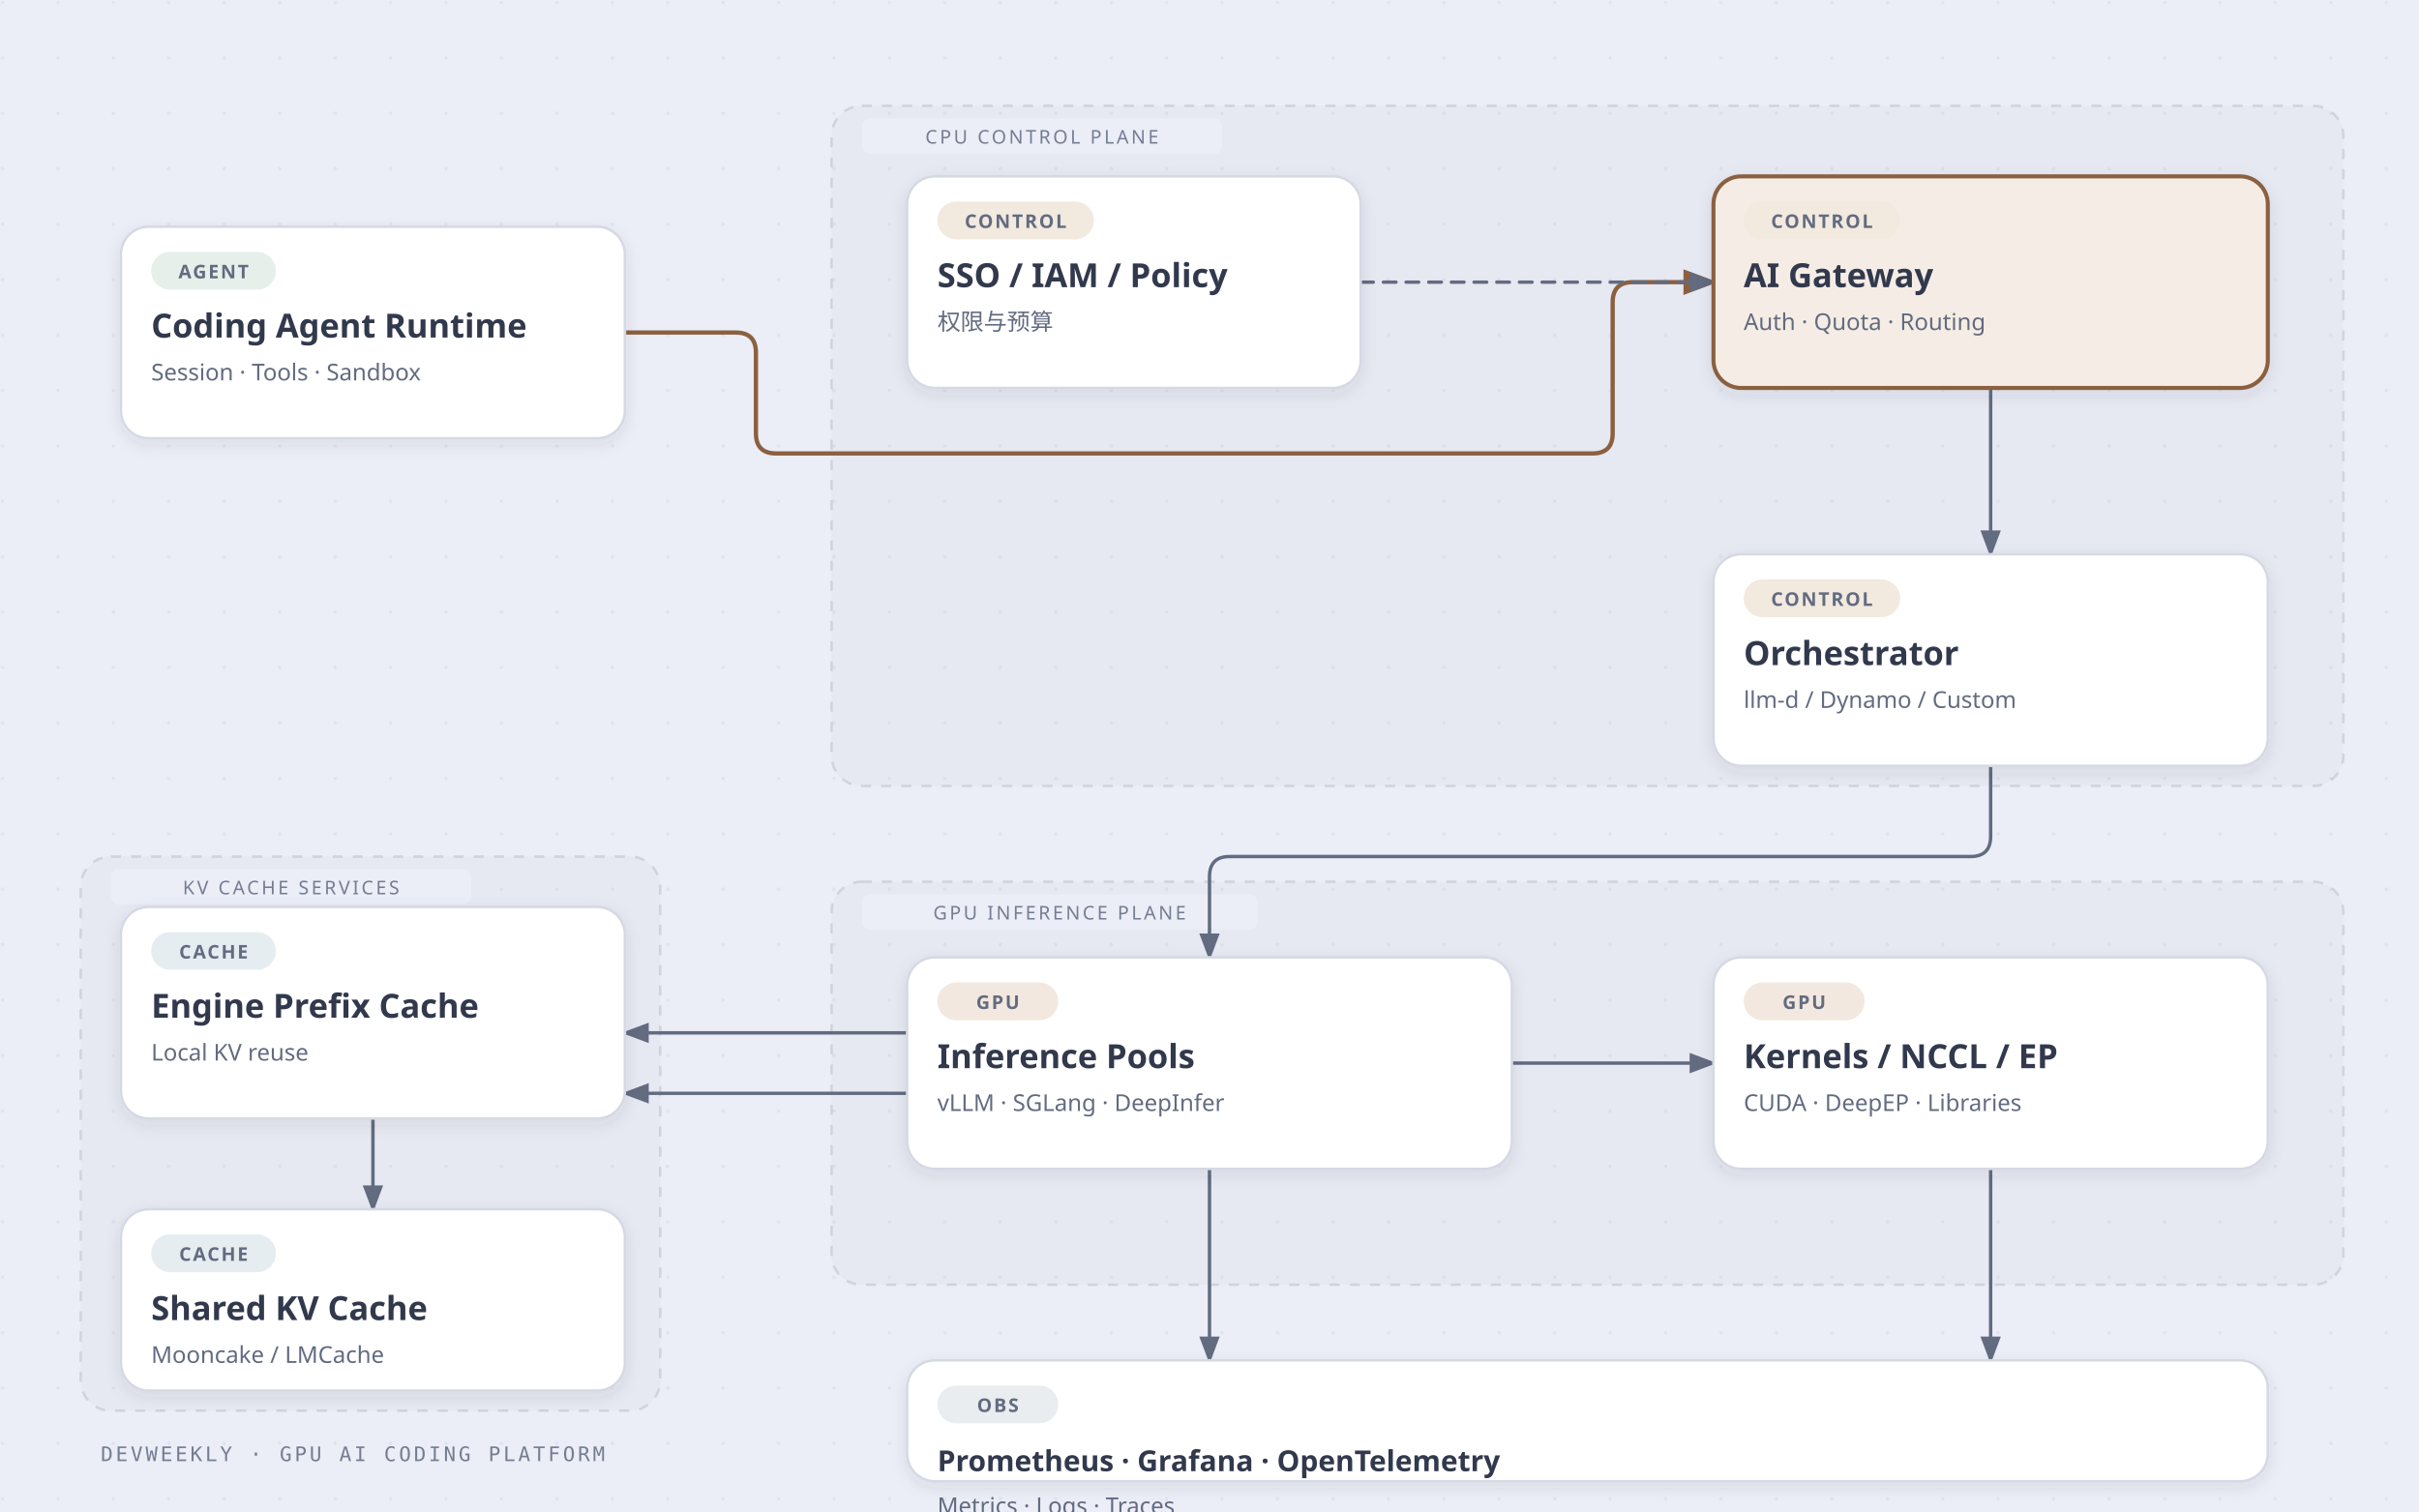
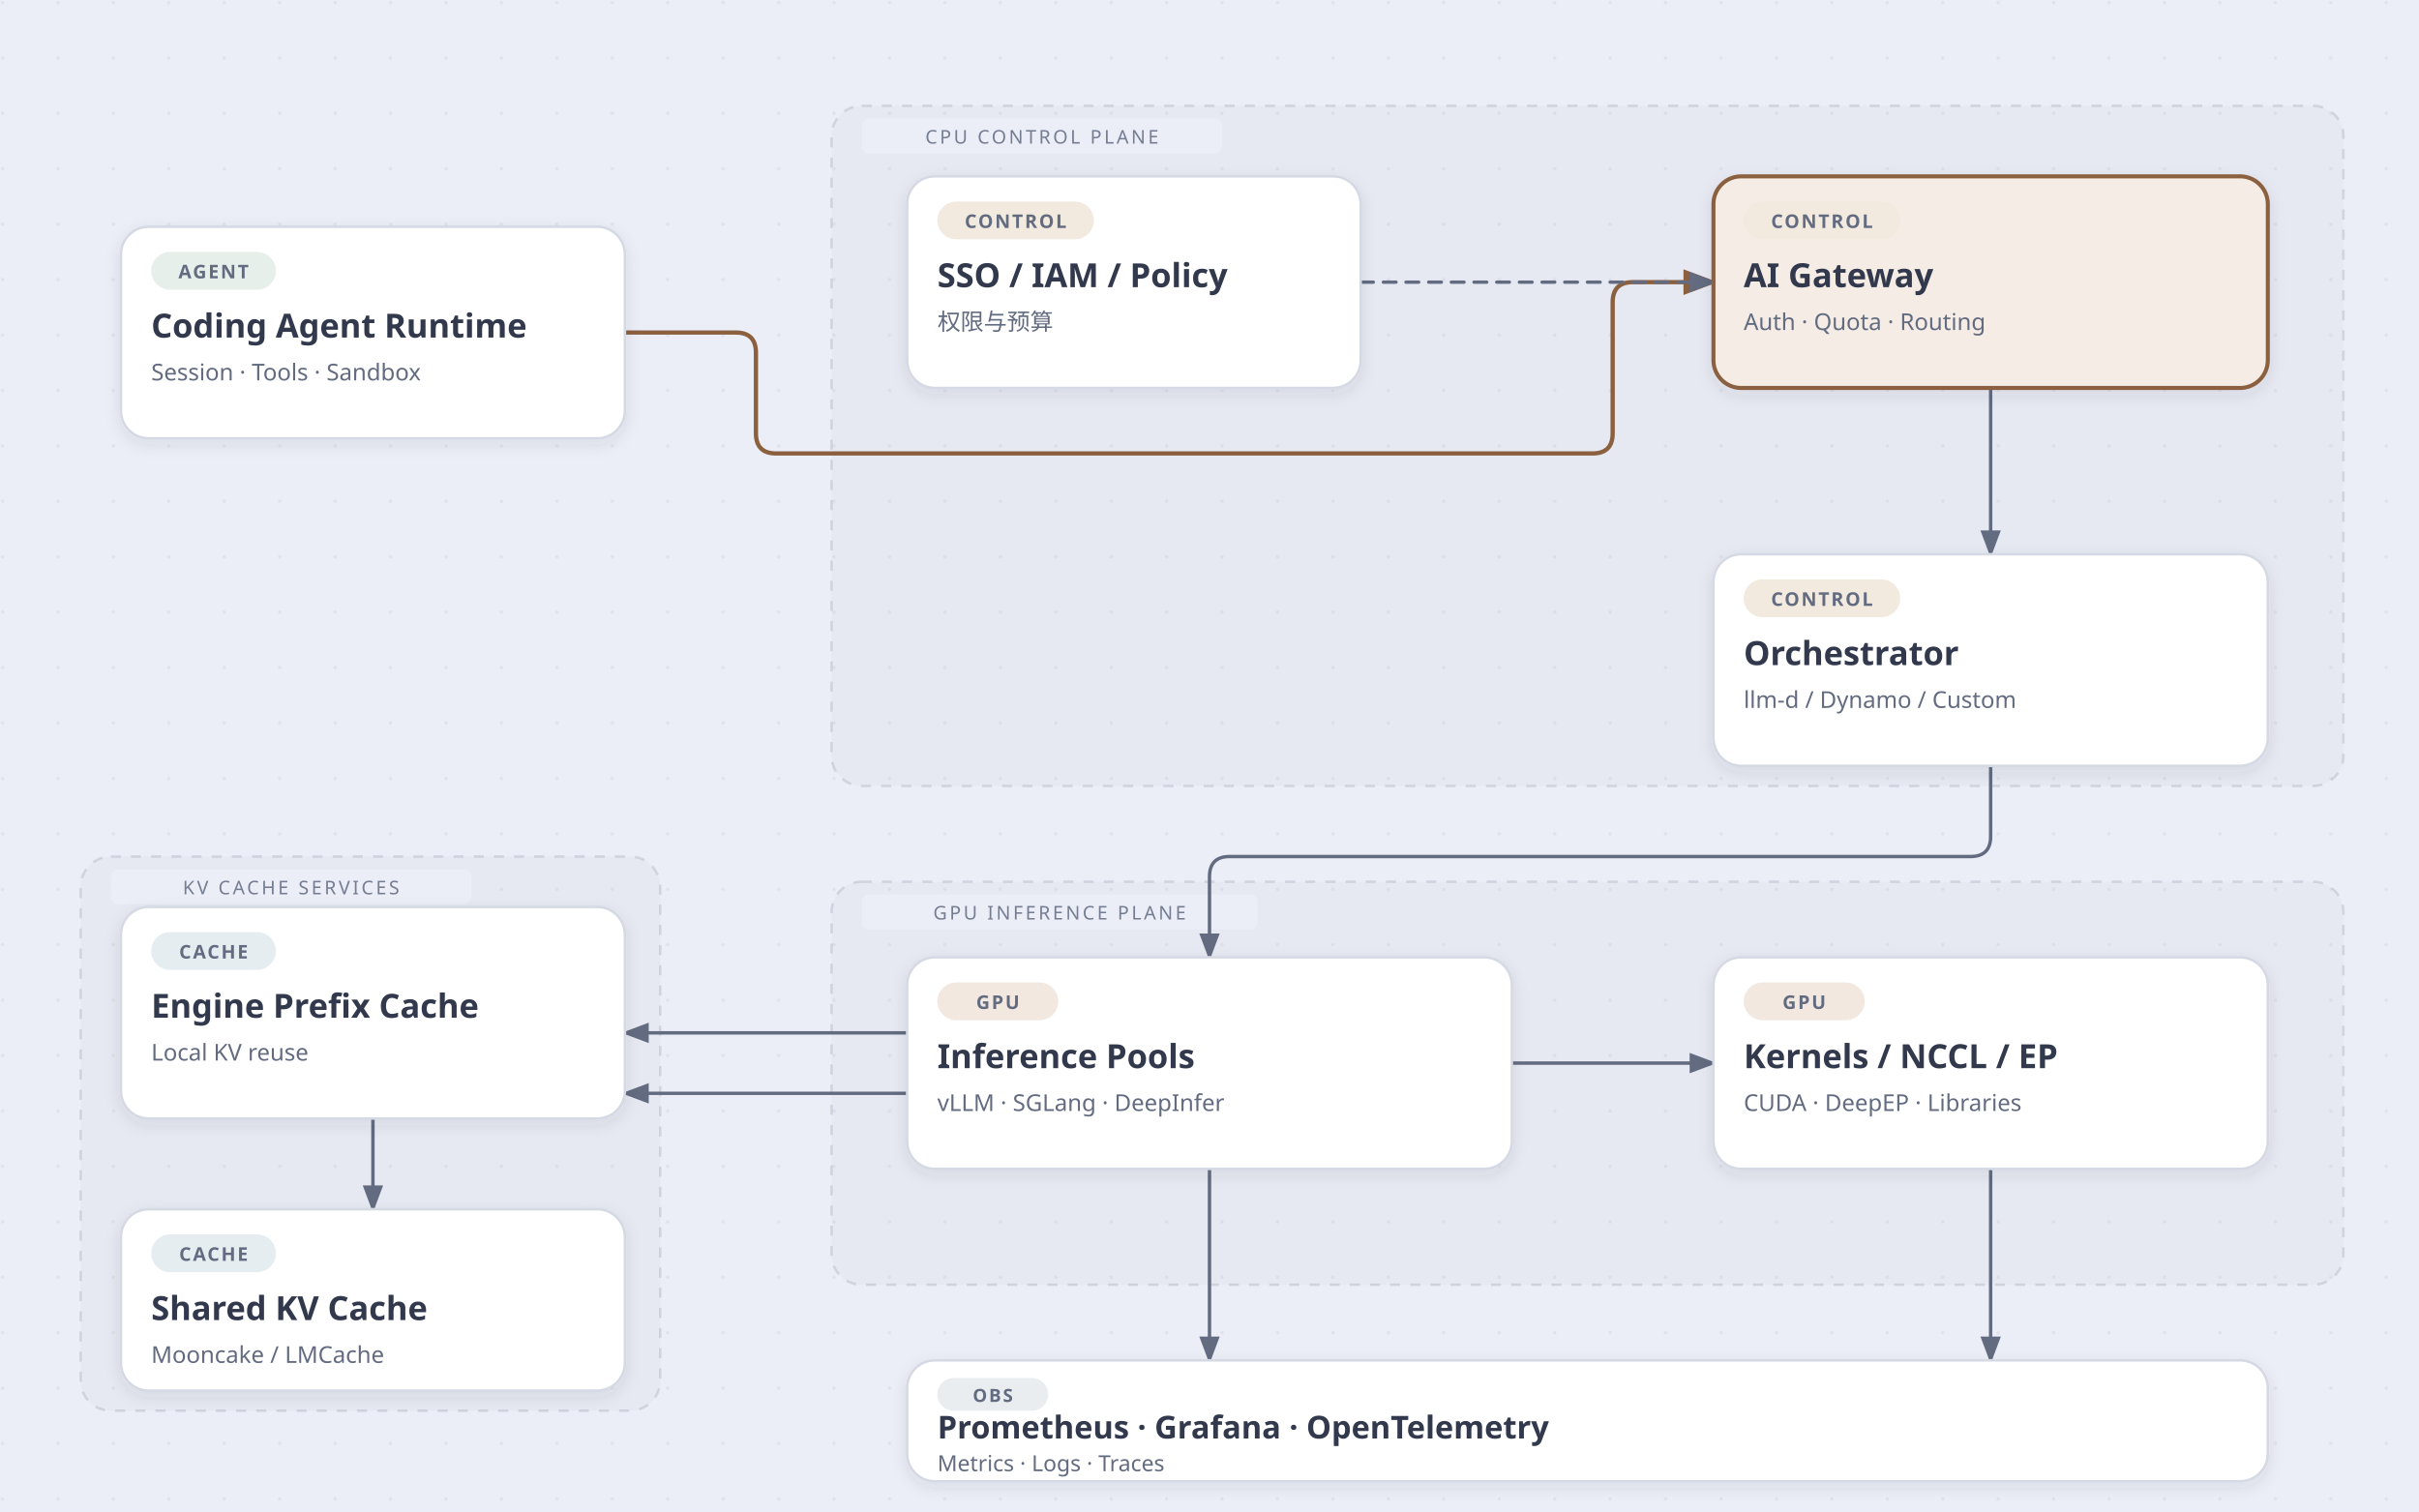
<svg xmlns="http://www.w3.org/2000/svg" width="960" height="600" viewBox="0 0 960 600" role="img" aria-labelledby="04-recommended-platform-architecture-title 04-recommended-platform-architecture-desc">
  <defs>
    <filter id="shadow" x="-12%" y="-12%" width="124%" height="140%" color-interpolation-filters="sRGB">
      <feDropShadow dx="0" dy="2" stdDeviation="3" flood-color="#32394D" flood-opacity=".09" />
    </filter>
    <marker id="arrow" markerWidth="8" markerHeight="6" refX="7" refY="3" orient="auto">
      <path d="M0 0 L8 3 L0 6 Z" fill="#626B80" />
    </marker>
    <marker id="arrow-accent" markerWidth="8" markerHeight="6" refX="7" refY="3" orient="auto">
      <path d="M0 0 L8 3 L0 6 Z" fill="#8B603F" />
    </marker>
  </defs>
  <rect width="960" height="600" fill="#EBEDF7" />
  <g opacity=".45" fill="#32394D">
    <pattern id="dots" width="22" height="22" patternUnits="userSpaceOnUse">
      <circle cx="1" cy="1" r=".7" opacity=".13" />
    </pattern>
    <rect width="960" height="600" fill="url(#dots)" />
  </g>
  <g>
    <rect x="330" y="42" width="600" height="270" rx="12" fill="#32394D" fill-opacity=".025" stroke="#32394D" stroke-opacity=".13" stroke-dasharray="4 4" />
    <rect x="342" y="47" width="143" height="14" rx="3" fill="#EBEDF7" />
    <text x="413.5" y="57" text-anchor="middle" font-family="Geist, 'Noto Sans TC', sans-serif" font-size="7.5" letter-spacing="1" fill="#747D91">CPU CONTROL PLANE</text>
  </g>
  <g>
    <rect x="330" y="350" width="600" height="160" rx="12" fill="#32394D" fill-opacity=".025" stroke="#32394D" stroke-opacity=".13" stroke-dasharray="4 4" />
    <rect x="342" y="355" width="157" height="14" rx="3" fill="#EBEDF7" />
    <text x="420.5" y="365" text-anchor="middle" font-family="Geist, 'Noto Sans TC', sans-serif" font-size="7.5" letter-spacing="1" fill="#747D91">GPU INFERENCE PLANE</text>
  </g>
  <g>
    <rect x="32" y="340" width="230" height="220" rx="12" fill="#32394D" fill-opacity=".025" stroke="#32394D" stroke-opacity=".13" stroke-dasharray="4 4" />
    <rect x="44" y="345" width="143" height="14" rx="3" fill="#EBEDF7" />
    <text x="115.5" y="355" text-anchor="middle" font-family="Geist, 'Noto Sans TC', sans-serif" font-size="7.5" letter-spacing="1" fill="#747D91">KV CACHE SERVICES</text>
  </g>
  <g>
    <path d="M 248 132 L 292 132 Q 300 132 300 140 L 300 172 Q 300 180 308 180 L 632 180 Q 640 180 640 172 L 640 120 Q 640 112 648 112 L 680 112" fill="none" stroke="#8B603F" stroke-width="1.7" marker-end="url(#arrow-accent)" stroke-linecap="round" stroke-linejoin="round" />
    <path d="M 540 112 L 680 112" fill="none" stroke="#626B80" stroke-width="1.35" stroke-dasharray="5 4" marker-end="url(#arrow)" stroke-linecap="round" stroke-linejoin="round" />
    <path d="M 790 154 L 790 220" fill="none" stroke="#626B80" stroke-width="1.35" marker-end="url(#arrow)" stroke-linecap="round" stroke-linejoin="round" />
    <path d="M 790 304 L 790 332 Q 790 340 782 340 L 488 340 Q 480 340 480 348 L 480 380" fill="none" stroke="#626B80" stroke-width="1.35" marker-end="url(#arrow)" stroke-linecap="round" stroke-linejoin="round" />
    <path d="M 600 422 L 680 422" fill="none" stroke="#626B80" stroke-width="1.35" marker-end="url(#arrow)" stroke-linecap="round" stroke-linejoin="round" />
    <path d="M 360 410 L 248 410" fill="none" stroke="#626B80" stroke-width="1.35" marker-end="url(#arrow)" stroke-linecap="round" stroke-linejoin="round" />
    <path d="M 360 434 L 248 434" fill="none" stroke="#626B80" stroke-width="1.35" marker-end="url(#arrow)" stroke-linecap="round" stroke-linejoin="round" />
    <path d="M 148 444 L 148 480" fill="none" stroke="#626B80" stroke-width="1.35" marker-end="url(#arrow)" stroke-linecap="round" stroke-linejoin="round" />
    <path d="M 480 464 L 480 540" fill="none" stroke="#626B80" stroke-width="1.35" marker-end="url(#arrow)" stroke-linecap="round" stroke-linejoin="round" />
    <path d="M 790 464 L 790 540" fill="none" stroke="#626B80" stroke-width="1.35" marker-end="url(#arrow)" stroke-linecap="round" stroke-linejoin="round" />
  </g>
  <g>
    <g id="agent">
      <rect x="48" y="90" width="200" height="84" rx="11" fill="#FFFFFF" stroke="#D5D9E4" stroke-width="1" filter="url(#shadow)" />
      <rect x="60" y="100" width="49.5" height="15" rx="7.5" fill="#E6EFE9" />
      <text x="84.75" y="110.5" text-anchor="middle" font-family="Geist, 'Noto Sans TC', sans-serif" font-size="7.5" font-weight="600" letter-spacing=".7" fill="#626B80">AGENT</text>
      <text x="60" y="134" font-family="Geist, 'Noto Sans TC', sans-serif" font-size="13.2" font-weight="600" fill="#32394D">Coding Agent Runtime</text>
      <text x="60" y="151" font-family="Geist, 'Noto Sans TC', sans-serif" font-size="9.2" fill="#626B80">Session · Tools · Sandbox</text>
    </g>
    <g id="policy">
      <rect x="360" y="70" width="180" height="84" rx="11" fill="#FFFFFF" stroke="#D5D9E4" stroke-width="1" filter="url(#shadow)" />
      <rect x="372" y="80" width="62.1" height="15" rx="7.5" fill="#F2E9DF" />
      <text x="403.05" y="90.5" text-anchor="middle" font-family="Geist, 'Noto Sans TC', sans-serif" font-size="7.5" font-weight="600" letter-spacing=".7" fill="#626B80">CONTROL</text>
      <text x="372" y="114" font-family="Geist, 'Noto Sans TC', sans-serif" font-size="13.2" font-weight="600" fill="#32394D">SSO / IAM / Policy</text>
      <text x="372" y="131" font-family="Geist, 'Noto Sans TC', sans-serif" font-size="9.2" fill="#626B80">权限与预算</text>
    </g>
    <g id="gateway">
      <rect x="680" y="70" width="220" height="84" rx="11" fill="#F5EDE5" stroke="#8B603F" stroke-width="1.6" filter="url(#shadow)" />
      <rect x="692" y="80" width="62.1" height="15" rx="7.5" fill="#F2E9DF" />
      <text x="723.05" y="90.5" text-anchor="middle" font-family="Geist, 'Noto Sans TC', sans-serif" font-size="7.5" font-weight="600" letter-spacing=".7" fill="#626B80">CONTROL</text>
      <text x="692" y="114" font-family="Geist, 'Noto Sans TC', sans-serif" font-size="13.2" font-weight="600" fill="#32394D">AI Gateway</text>
      <text x="692" y="131" font-family="Geist, 'Noto Sans TC', sans-serif" font-size="9.2" fill="#626B80">Auth · Quota · Routing</text>
    </g>
    <g id="orchestrator">
      <rect x="680" y="220" width="220" height="84" rx="11" fill="#FFFFFF" stroke="#D5D9E4" stroke-width="1" filter="url(#shadow)" />
      <rect x="692" y="230" width="62.1" height="15" rx="7.5" fill="#F2E9DF" />
      <text x="723.05" y="240.5" text-anchor="middle" font-family="Geist, 'Noto Sans TC', sans-serif" font-size="7.5" font-weight="600" letter-spacing=".7" fill="#626B80">CONTROL</text>
      <text x="692" y="264" font-family="Geist, 'Noto Sans TC', sans-serif" font-size="13.2" font-weight="600" fill="#32394D">Orchestrator</text>
      <text x="692" y="281" font-family="Geist, 'Noto Sans TC', sans-serif" font-size="9.2" fill="#626B80">llm-d / Dynamo / Custom</text>
    </g>
    <g id="prefix">
      <rect x="48" y="360" width="200" height="84" rx="11" fill="#FFFFFF" stroke="#D5D9E4" stroke-width="1" filter="url(#shadow)" />
      <rect x="60" y="370" width="49.5" height="15" rx="7.5" fill="#E5EDF1" />
      <text x="84.75" y="380.5" text-anchor="middle" font-family="Geist, 'Noto Sans TC', sans-serif" font-size="7.5" font-weight="600" letter-spacing=".7" fill="#626B80">CACHE</text>
      <text x="60" y="404" font-family="Geist, 'Noto Sans TC', sans-serif" font-size="13.2" font-weight="600" fill="#32394D">Engine Prefix Cache</text>
      <text x="60" y="421" font-family="Geist, 'Noto Sans TC', sans-serif" font-size="9.2" fill="#626B80">Local KV reuse</text>
    </g>
    <g id="shared">
      <rect x="48" y="480" width="200" height="72" rx="11" fill="#FFFFFF" stroke="#D5D9E4" stroke-width="1" filter="url(#shadow)" />
      <rect x="60" y="490" width="49.5" height="15" rx="7.5" fill="#E5EDF1" />
      <text x="84.75" y="500.5" text-anchor="middle" font-family="Geist, 'Noto Sans TC', sans-serif" font-size="7.5" font-weight="600" letter-spacing=".7" fill="#626B80">CACHE</text>
      <text x="60" y="524" font-family="Geist, 'Noto Sans TC', sans-serif" font-size="13.2" font-weight="600" fill="#32394D">Shared KV Cache</text>
      <text x="60" y="541" font-family="Geist, 'Noto Sans TC', sans-serif" font-size="9.2" fill="#626B80">Mooncake / LMCache</text>
    </g>
    <g id="inference">
      <rect x="360" y="380" width="240" height="84" rx="11" fill="#FFFFFF" stroke="#D5D9E4" stroke-width="1" filter="url(#shadow)" />
      <rect x="372" y="390" width="48" height="15" rx="7.5" fill="#F3E8DF" />
      <text x="396" y="400.5" text-anchor="middle" font-family="Geist, 'Noto Sans TC', sans-serif" font-size="7.5" font-weight="600" letter-spacing=".7" fill="#626B80">GPU</text>
      <text x="372" y="424" font-family="Geist, 'Noto Sans TC', sans-serif" font-size="13.2" font-weight="600" fill="#32394D">Inference Pools</text>
      <text x="372" y="441" font-family="Geist, 'Noto Sans TC', sans-serif" font-size="9.2" fill="#626B80">vLLM · SGLang · DeepInfer</text>
    </g>
    <g id="kernels">
      <rect x="680" y="380" width="220" height="84" rx="11" fill="#FFFFFF" stroke="#D5D9E4" stroke-width="1" filter="url(#shadow)" />
      <rect x="692" y="390" width="48" height="15" rx="7.5" fill="#F3E8DF" />
      <text x="716" y="400.5" text-anchor="middle" font-family="Geist, 'Noto Sans TC', sans-serif" font-size="7.5" font-weight="600" letter-spacing=".7" fill="#626B80">GPU</text>
      <text x="692" y="424" font-family="Geist, 'Noto Sans TC', sans-serif" font-size="13.2" font-weight="600" fill="#32394D">Kernels / NCCL / EP</text>
      <text x="692" y="441" font-family="Geist, 'Noto Sans TC', sans-serif" font-size="9.2" fill="#626B80">CUDA · DeepEP · Libraries</text>
    </g>
    <g id="obs">
      <rect x="360" y="540" width="540" height="48" rx="11" fill="#FFFFFF" stroke="#D5D9E4" stroke-width="1" filter="url(#shadow)" />
-       <rect x="372" y="550" width="48" height="15" rx="7.5" fill="#E9EDF0" />
-       <text x="396" y="560.5" text-anchor="middle" font-family="Geist, 'Noto Sans TC', sans-serif" font-size="7.5" font-weight="600" letter-spacing=".7" fill="#626B80">OBS</text>
-       <text x="372" y="584" font-family="Geist, 'Noto Sans TC', sans-serif" font-size="11.5" font-weight="600" fill="#32394D">Prometheus · Grafana · OpenTelemetry</text>
-       <text x="372" y="601" font-family="Geist, 'Noto Sans TC', sans-serif" font-size="9.2" fill="#626B80">Metrics · Logs · Traces</text>
+       <rect x="372" y="547" width="44" height="13" rx="6.5" fill="#E9EDF0" />
+       <text x="394" y="556.5" text-anchor="middle" font-family="Geist, 'Noto Sans TC', sans-serif" font-size="7.2" font-weight="600" letter-spacing=".7" fill="#626B80">OBS</text>
+       <text x="372" y="571" font-family="Geist, 'Noto Sans TC', sans-serif" font-size="12.5" font-weight="600" fill="#32394D">Prometheus · Grafana · OpenTelemetry</text>
+       <text x="372" y="584" font-family="Geist, 'Noto Sans TC', sans-serif" font-size="8.8" fill="#626B80">Metrics · Logs · Traces</text>
    </g>
  </g>
-   <text x="40" y="580" font-family="Geist Mono, monospace" font-size="8" letter-spacing="1.1" fill="#747D91">DEVWEEKLY · GPU AI CODING PLATFORM</text>
</svg>
